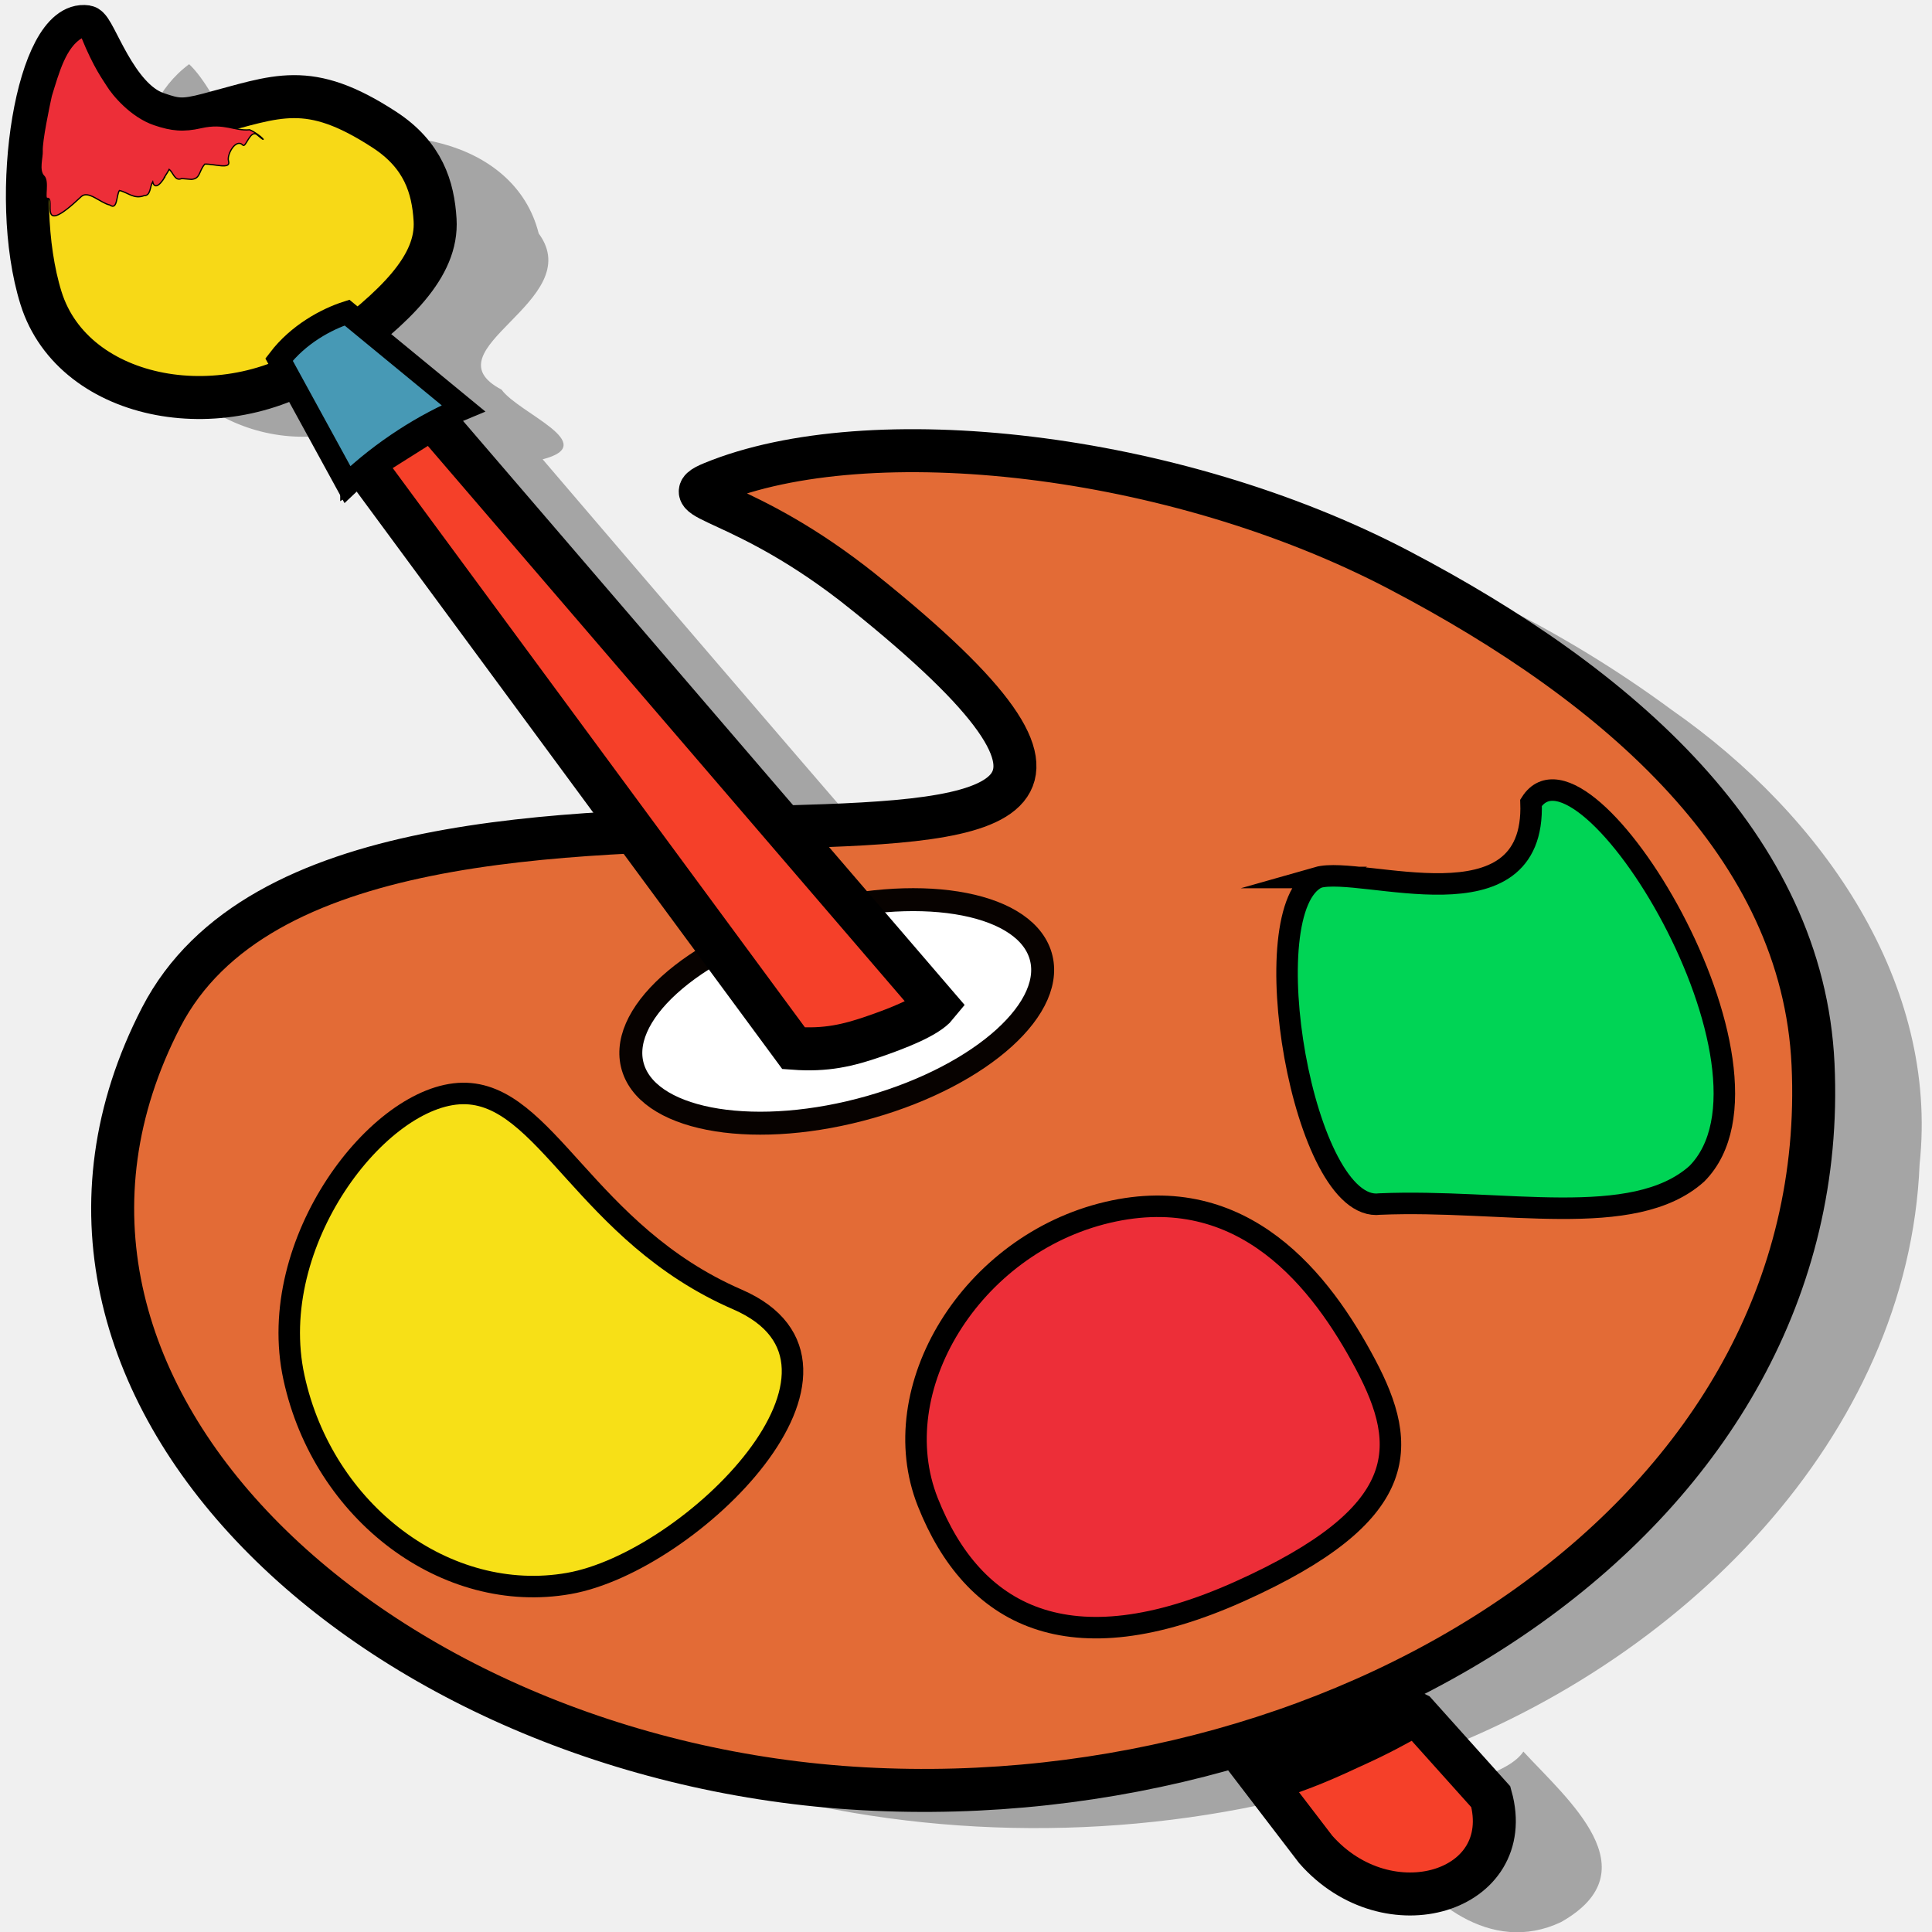
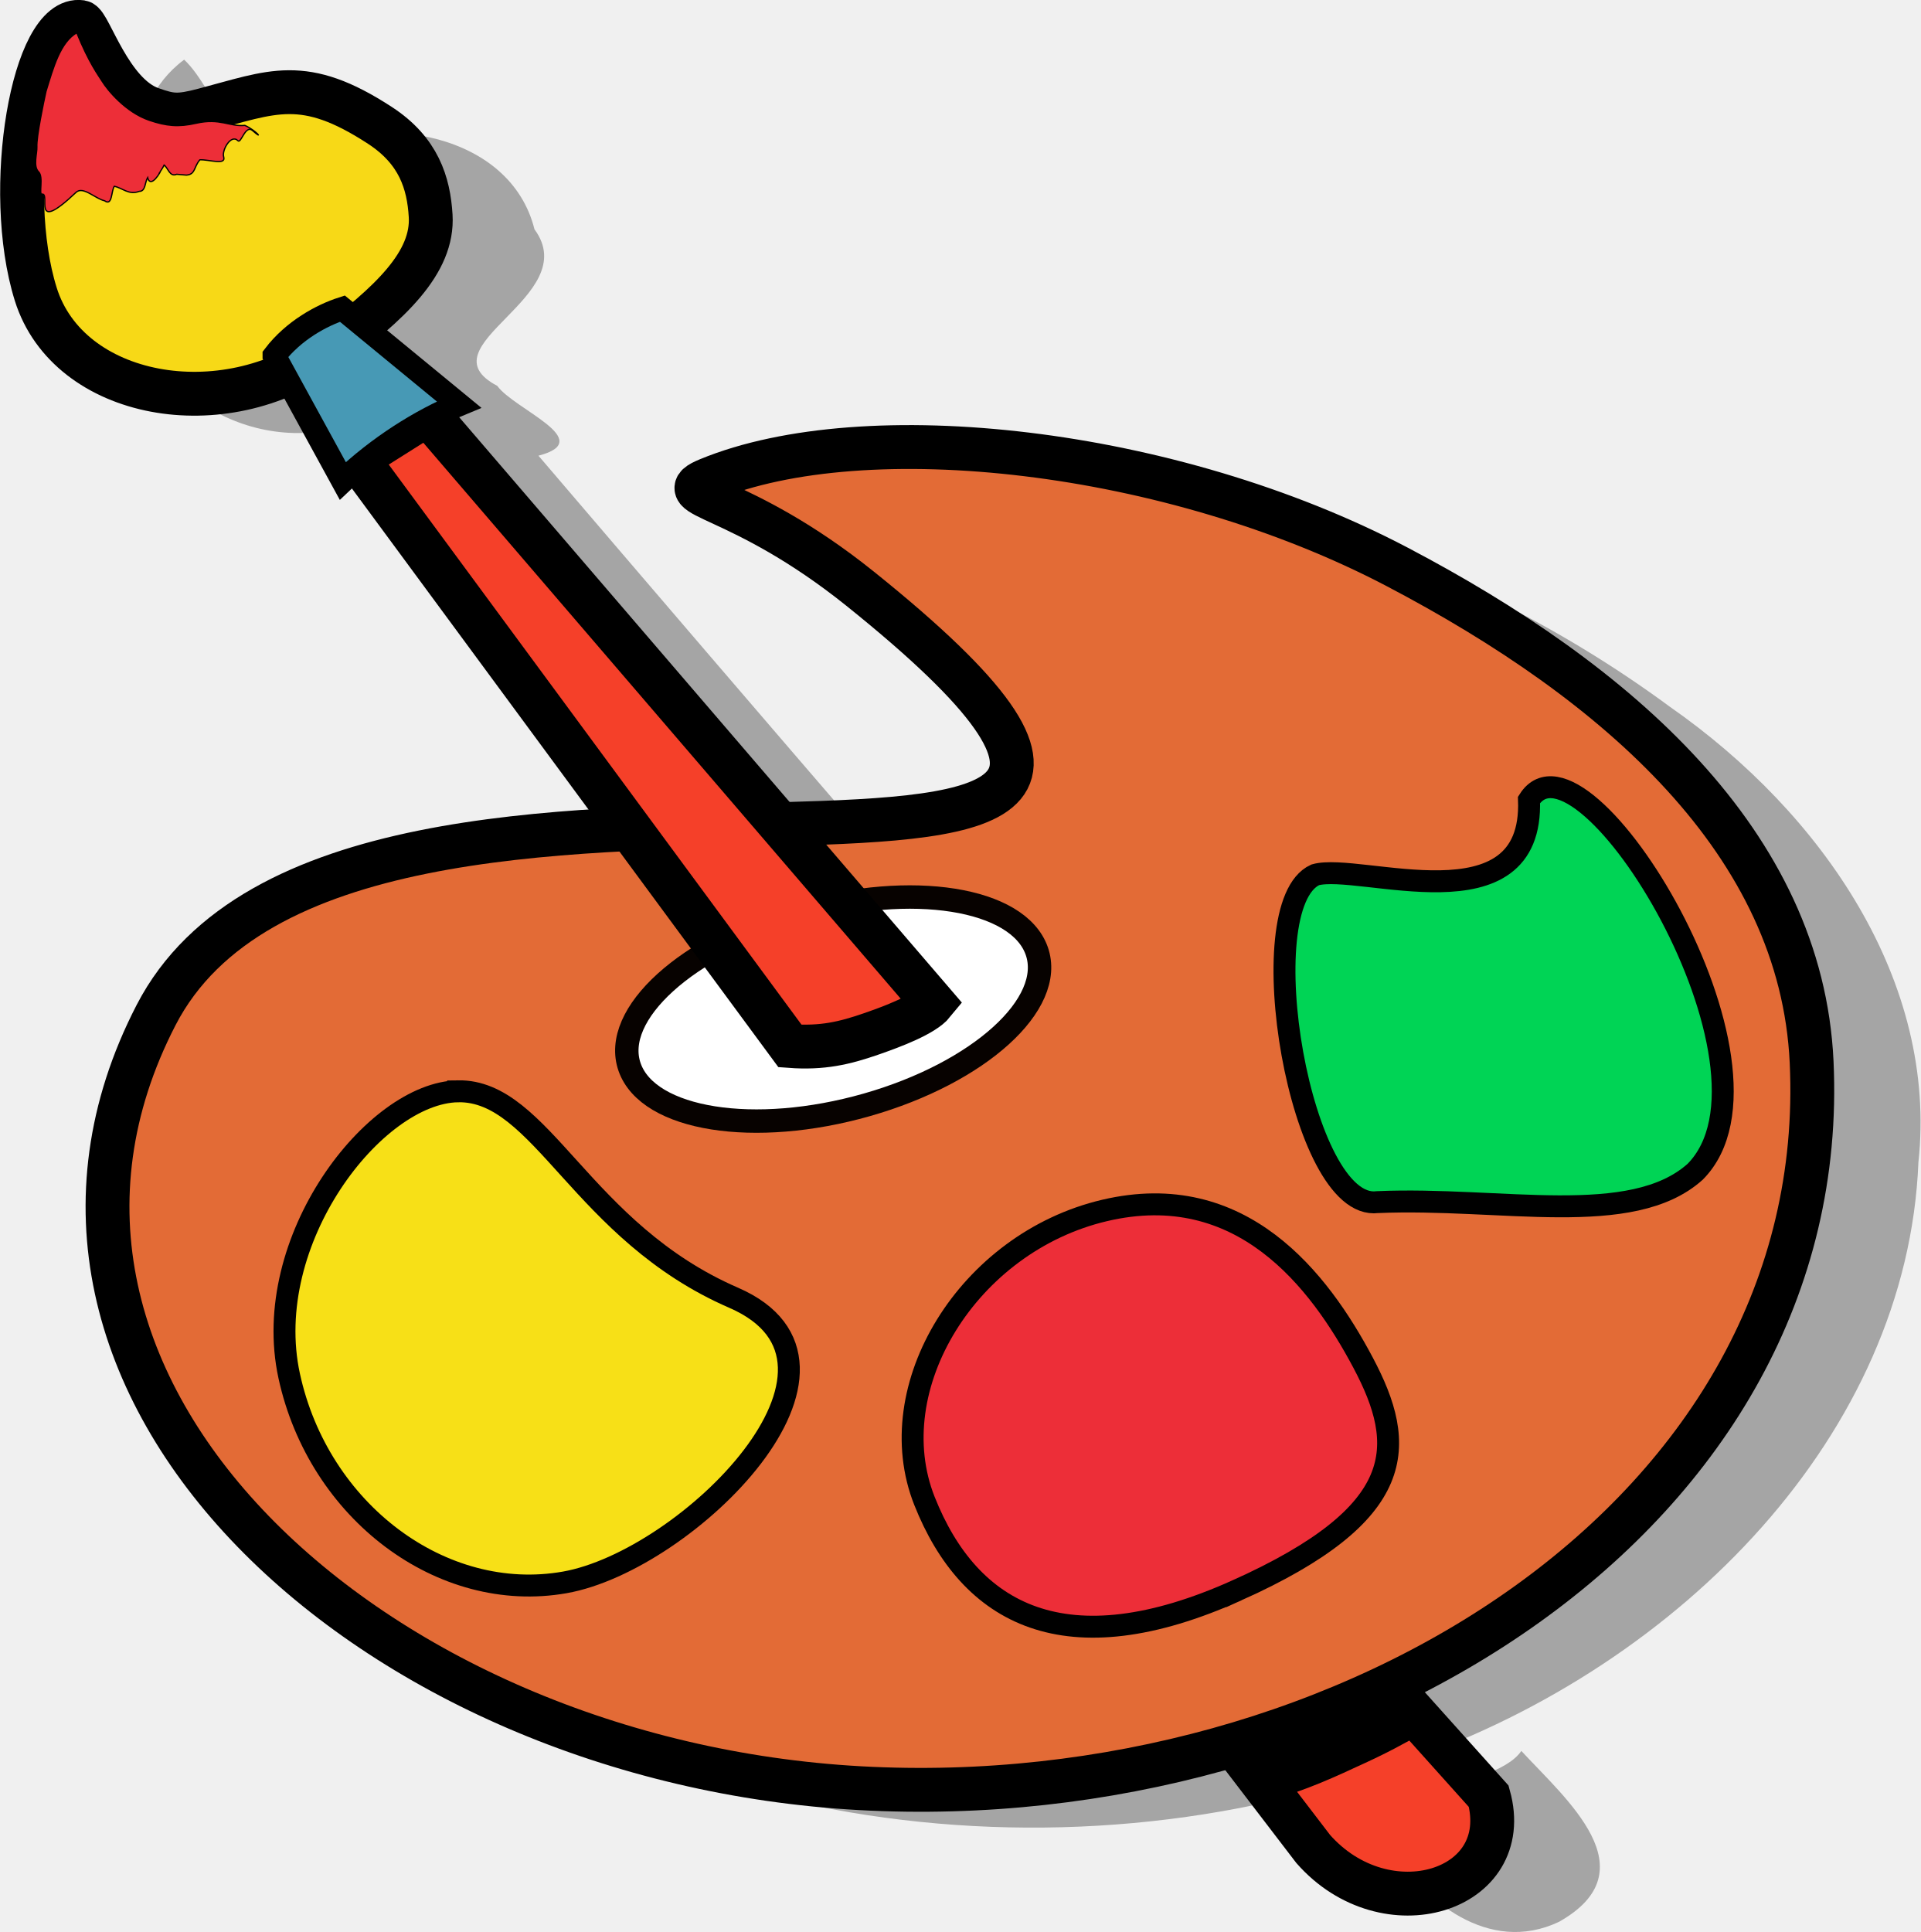
- <svg xmlns="http://www.w3.org/2000/svg" id="svg2" version="1.1" width="100" height="100">
+ <svg xmlns="http://www.w3.org/2000/svg" id="svg2" version="1.1" width="97.455" height="98.027">
  <defs id="defs6" />
-   <g id="layer1" transform="matrix(0.2135312,0,0,0.2135312,-30.75624,-46.43531)">
+   <g id="layer1" transform="matrix(0.2135312,0,0,0.2135312,-30.75624,-48.40857)">
    <g transform="translate(96.97464,90.91373)" id="g3352">
-       <path style="fill:#000000;fill-opacity:0.314;fill-rule:evenodd;stroke:none" d="m 92.905,142.111 c -15.469,11.508 -12.75,34.035 -12.792,50.749 -1.418,23.604 22.836,44.281 49.244,38.608 14.974,-10.123 17.722,3.469 23.248,13.132 3.744,13.02 12.9,1.136 17.859,16.259 18.719,25.567 37.562,51.06 56.444,76.529 -39.406,2.346 -87.094,6.23 -111.021,38.677 -27.633,41.468 -16.26,96.594 19.565,131.088 61.888,63.154 169.217,78.263 253.642,46.262 C 455.128,530.286 509.729,474.322 512.369,408.785 517.051,365.252 489.435,324.536 452.224,298.587 399.802,259.933 329.398,236.785 261.545,248.045 c -13.681,1.137 -26.269,9.025 -6.361,13.653 24.456,13.565 47.574,31.263 62.272,53.687 4.917,24.311 -42.071,21.981 -57.005,17.877 -27.372,-31.73 -54.634,-63.537 -81.851,-95.375 14.334,-3.725 -5.826,-11.151 -9.963,-16.889 -18.435,-9.695 21.077,-21.481 9.003,-37.861 -5.774,-23.075 -36.935,-28.552 -57.891,-18.85 -15.793,2.452 -19.173,-14.998 -26.844,-22.178 z M 416.331,551.137 c -6.899,10.279 -45.487,9.934 -31.763,23.257 7.911,12.784 23.774,26.168 40.884,18.067 22.13,-12.511 1.651,-29.656 -9.122,-41.324 z" id="path3083-8" />
-       <path d="m 127.253,212.52 c 15.689,-11.572 25.957,-21.407 25.273,-32.666 -0.48,-7.902 -2.863,-15.715 -12.257,-21.843 -18.51,-12.074 -25.966,-8.11 -42.637,-3.734 -6.193,1.626 -7.914,1.406 -12.726,-0.285 -9.945,-3.495 -14.905,-20.683 -16.917,-20.974 -11.588,-1.677 -18.883,40.522 -10.98,65.806 7.903,25.284 45.41,32.014 70.244,13.696 z" style="fill:#f7d917;fill-opacity:1;fill-rule:evenodd;stroke:#000000;stroke-width:10.421;stroke-linecap:butt;stroke-linejoin:miter;stroke-miterlimit:10;stroke-opacity:1;stroke-dasharray:none" id="path3083" />
-       <path d="M 256.42,270.073 C 386.397,374.421 132.637,283.162 86.129,373.153 39.621,463.144 138.233,553.658 256.42,560.148 374.607,566.638 491.613,493.589 486.543,384.549 484.076,331.5 439.656,292.769 386.255,264.758 331.468,236.019 257.631,228.057 219.757,243.62 c -10.296,4.231 7.396,2.957 36.662,26.453 z" style="fill:#e36b36;fill-opacity:1;fill-rule:evenodd;stroke:#000000;stroke-width:10.421;stroke-linecap:butt;stroke-linejoin:miter;stroke-miterlimit:10;stroke-opacity:1;stroke-dasharray:none" id="path3089" />
-       <path d="m 241.733,348.56 c -27.189,7.762 -45.586,24.427 -41.083,37.215 4.504,12.788 30.206,16.865 57.394,9.103 27.187,-7.762 45.585,-24.429 41.081,-37.217 -4.502,-12.787 -30.204,-16.865 -57.393,-9.101 z" style="fill:#ffffff;fill-opacity:1;fill-rule:evenodd;stroke:#070200;stroke-width:5.563;stroke-linecap:butt;stroke-linejoin:miter;stroke-miterlimit:10;stroke-opacity:1;stroke-dasharray:none" id="path3091" />
-       <path d="m 159.166,391.604 c -20.206,0.319 -47.972,36.053 -40.853,68.845 7.118,32.793 36.959,55.155 66.636,49.93 29.677,-5.222 77.754,-52.828 40.852,-68.845 -36.901,-16.016 -46.429,-50.247 -66.635,-49.93 z" style="fill:#f7e017;fill-opacity:1;fill-rule:evenodd;stroke:#000000;stroke-width:5.211;stroke-linecap:butt;stroke-linejoin:miter;stroke-miterlimit:10;stroke-opacity:1;stroke-dasharray:none" id="path3093" />
-       <path d="m 347.573,512.292 c -41.517,18.674 -64.71,5.846 -75.608,-21.616 -10.897,-27.464 10.515,-62.478 43.575,-70.253 33.058,-7.773 51.877,16.78 62.513,36.818 10.635,20.038 11.038,36.375 -30.48,55.051 z" style="fill:#ed2e38;fill-opacity:1;fill-rule:evenodd;stroke:#000000;stroke-width:5.211;stroke-linecap:butt;stroke-linejoin:miter;stroke-miterlimit:10;stroke-opacity:1;stroke-dasharray:none" id="path3095" />
-       <path d="m 366.484,339.254 c 10.673,-3.039 52.879,13.22 51.698,-18.114 12.848,-20.2 65.191,64.718 40.186,89.933 -15.377,13.775 -46.913,6.051 -76.829,7.336 -18.626,2.415 -31.248,-71.746 -15.054,-79.155 z" style="fill:#00d455;fill-opacity:1;fill-rule:evenodd;stroke:#000000;stroke-width:5.211;stroke-linecap:butt;stroke-linejoin:miter;stroke-miterlimit:10;stroke-opacity:1;stroke-dasharray:none" id="path3097" />
-       <path d="m 134.74,238.59 c 2.763,-1.743 5.562,-3.507 8.39,-5.29 2.856,-1.801 5.745,-3.621 8.667,-5.464 12.94,15.068 27.91,32.497 45.41,52.875 20.84,24.267 45.986,53.546 76.892,89.531 -2.293,2.822 -9.654,5.636 -15.145,7.532 -6.311,2.177 -11.644,3.46 -19.513,2.874 -26.038,-35.33 -47.429,-64.353 -65.291,-88.587 -15.118,-20.514 -28.123,-38.159 -39.41,-53.472 z" style="fill:#f54029;fill-opacity:1;fill-rule:evenodd;stroke:#000000;stroke-width:10.421;stroke-linecap:butt;stroke-linejoin:miter;stroke-miterlimit:10;stroke-opacity:1;stroke-dasharray:none" id="path3099" />
-       <path d="m 114.703,213.709 c 4.685,-6.136 11.508,-9.791 16.47,-11.385 l 28.21,23.199 c -9.204,3.801 -19.497,10.254 -28.109,18.468 l -16.571,-30.282 z" style="fill:#4799b5;fill-opacity:1;fill-rule:evenodd;stroke:#000000;stroke-width:5.563;stroke-linecap:butt;stroke-linejoin:miter;stroke-miterlimit:10;stroke-opacity:1;stroke-dasharray:none" id="path3101" />
-       <path d="m 59.486,149.798 c 1.786,-5.818 3.432,-11.852 7.445,-14.196 2.986,7.363 5.253,10.287 6.117,11.702 1.351,2.211 5.747,7.534 11.413,9.462 4.164,1.417 7.094,1.688 11.352,0.719 5.765,-1.311 8.006,0.878 11.773,0.525 2.759,1.222 4.754,3.791 1.844,1.24 -1.698,-1.489 -2.774,3.234 -3.5,2.479 -1.683,-1.754 -3.953,2.302 -3.472,3.86 0.665,2.157 -3.469,0.65 -5.748,0.742 -1.504,1.706 -1.014,3.531 -3.261,3.7 l -2.349,-0.201 c -1.693,0.736 -2.026,-1.481 -3.038,-2.222 -0.305,0.71 -2.58,4.025 -0.974,1.739 -1.59,2.691 -2.705,2.751 -3.013,1.26 -0.682,1.117 -0.46,3.396 -2.044,3.352 -2.478,0.981 -4.012,-0.81 -6.022,-1.226 -0.782,1.169 -0.432,4.877 -2.344,3.507 -2.236,-0.477 -5.22,-3.639 -6.917,-2.03 -11.008,10.438 -5.991,0.045 -8.243,0.42 -0.814,0.135 0.444,-4.179 -0.805,-5.389 -1.38,-1.336 -0.332,-4.562 -0.417,-6.016 -0.139,-2.394 1.658,-10.994 2.201,-13.426 z" style="fill:#ed2e38;fill-opacity:1;fill-rule:evenodd;stroke:#000000;stroke-width:0.3;stroke-linecap:butt;stroke-linejoin:miter;stroke-miterlimit:10;stroke-opacity:1;stroke-dasharray:none" id="path3103" />
-       <path d="m 390.377,541.964 c 6.021,6.713 12.042,13.427 18.065,20.141 6.386,23.042 -24.918,32.673 -42.451,12.747 L 353.318,558.29 c 7.11,-2.117 12.419,-4.118 20.851,-8.074 7.923,-3.574 10.757,-5.285 16.207,-8.253 z" style="fill:#f54029;fill-opacity:1;fill-rule:evenodd;stroke:#000000;stroke-width:10.421;stroke-linecap:butt;stroke-linejoin:miter;stroke-miterlimit:10;stroke-opacity:1;stroke-dasharray:none" id="path3105" />
+       <path style="fill:#000000;fill-opacity:0.314;fill-rule:evenodd;stroke:none" d="m 90.822,149.968 c -15.198,11.307 -12.527,33.44 -12.568,49.862 -1.393,23.191 22.437,43.506 48.382,37.933 14.713,-9.946 17.412,3.409 22.841,12.903 3.679,12.792 12.675,1.117 17.547,15.975 18.392,25.12 36.905,50.167 55.457,75.191 -38.717,2.305 -85.571,6.121 -109.08,38.001 -27.15,40.743 -15.976,94.905 19.223,128.796 60.806,62.05 166.257,76.894 249.206,45.453 64.88,-22.725 118.526,-77.711 121.121,-142.102 4.6,-42.772 -22.534,-82.777 -59.094,-108.271 -51.505,-37.979 -120.678,-60.722 -187.344,-49.658 -13.442,1.117 -25.81,8.867 -6.25,13.414 24.028,13.328 46.742,30.716 61.183,52.748 4.831,23.886 -41.336,21.597 -56.009,17.565 -26.894,-31.175 -53.679,-62.426 -80.419,-93.707 14.084,-3.659 -5.724,-10.956 -9.789,-16.593 -18.112,-9.526 20.709,-21.105 8.846,-37.199 -5.673,-22.671 -36.289,-28.053 -56.879,-18.52 -15.517,2.409 -18.838,-14.736 -26.375,-21.79 z M 408.592,551.841 c -6.779,10.099 -44.692,9.761 -31.207,22.851 7.773,12.561 23.358,25.711 40.169,17.751 21.743,-12.292 1.623,-29.137 -8.962,-40.602 z" id="path3083-8" />
+       <path d="m 124.57,219.146 c 15.414,-11.37 25.503,-21.033 24.831,-32.095 -0.472,-7.764 -2.813,-15.44 -12.042,-21.461 -18.186,-11.862 -25.512,-7.969 -41.892,-3.669 -6.085,1.598 -7.776,1.382 -12.503,-0.28 -9.771,-3.434 -14.645,-20.321 -16.621,-20.608 -11.386,-1.648 -18.552,39.814 -10.788,64.656 7.765,24.842 44.616,31.454 69.015,13.456 z" style="fill:#f7d917;fill-opacity:1;fill-rule:evenodd;stroke:#000000;stroke-width:10.421;stroke-linecap:butt;stroke-linejoin:miter;stroke-miterlimit:10;stroke-opacity:1;stroke-dasharray:none" id="path3083" />
+       <path d="M 251.477,275.692 C 379.182,378.216 129.859,288.552 84.164,376.97 38.47,465.387 135.357,554.319 251.477,560.695 367.598,567.071 482.558,495.3 477.576,388.166 475.153,336.045 431.509,297.992 379.042,270.47 325.213,242.234 252.667,234.411 215.456,249.702 c -10.116,4.157 7.267,2.905 36.021,25.99 z" style="fill:#e36b36;fill-opacity:1;fill-rule:evenodd;stroke:#000000;stroke-width:10.421;stroke-linecap:butt;stroke-linejoin:miter;stroke-miterlimit:10;stroke-opacity:1;stroke-dasharray:none" id="path3089" />
+       <path d="m 237.047,352.807 c -26.713,7.627 -44.788,24 -40.364,36.564 4.425,12.564 29.678,16.57 56.39,8.944 26.712,-7.626 44.788,-24.002 40.362,-36.566 -4.423,-12.564 -29.676,-16.57 -56.389,-8.942 z" style="fill:#ffffff;fill-opacity:1;fill-rule:evenodd;stroke:#070200;stroke-width:5.563;stroke-linecap:butt;stroke-linejoin:miter;stroke-miterlimit:10;stroke-opacity:1;stroke-dasharray:none" id="path3091" />
+       <path d="m 155.925,395.099 c -19.853,0.314 -47.133,35.422 -40.139,67.641 6.994,32.22 36.313,54.19 65.471,49.057 29.158,-5.131 76.394,-51.904 40.138,-67.642 -36.256,-15.736 -45.617,-49.369 -65.47,-49.057 z" style="fill:#f7e017;fill-opacity:1;fill-rule:evenodd;stroke:#000000;stroke-width:5.211;stroke-linecap:butt;stroke-linejoin:miter;stroke-miterlimit:10;stroke-opacity:1;stroke-dasharray:none" id="path3093" />
+       <path d="m 341.037,513.675 c -40.791,18.347 -63.578,5.744 -74.286,-21.238 -10.706,-26.983 10.331,-61.386 42.813,-69.024 32.479,-7.637 50.97,16.486 61.42,36.174 10.449,19.688 10.845,35.739 -29.947,54.089 z" style="fill:#ed2e38;fill-opacity:1;fill-rule:evenodd;stroke:#000000;stroke-width:5.211;stroke-linecap:butt;stroke-linejoin:miter;stroke-miterlimit:10;stroke-opacity:1;stroke-dasharray:none" id="path3095" />
+       <path d="m 359.617,343.664 c 10.486,-2.986 51.954,12.989 50.794,-17.797 12.623,-19.846 64.051,63.586 39.483,88.361 -15.108,13.534 -46.092,5.945 -75.486,7.207 -18.301,2.373 -30.702,-70.492 -14.791,-77.771 z" style="fill:#00d455;fill-opacity:1;fill-rule:evenodd;stroke:#000000;stroke-width:5.211;stroke-linecap:butt;stroke-linejoin:miter;stroke-miterlimit:10;stroke-opacity:1;stroke-dasharray:none" id="path3097" />
+       <path d="m 131.925,244.76 c 2.714,-1.713 5.465,-3.446 8.244,-5.197 2.806,-1.769 5.645,-3.558 8.515,-5.369 12.714,14.804 27.422,31.929 44.616,51.951 20.475,23.842 45.182,52.61 75.547,87.966 -2.253,2.773 -9.485,5.538 -14.88,7.4 -6.2,2.139 -11.441,3.399 -19.172,2.824 C 209.212,349.623 188.195,321.108 170.646,297.297 155.792,277.142 143.015,259.806 131.925,244.76 z" style="fill:#f54029;fill-opacity:1;fill-rule:evenodd;stroke:#000000;stroke-width:10.421;stroke-linecap:butt;stroke-linejoin:miter;stroke-miterlimit:10;stroke-opacity:1;stroke-dasharray:none" id="path3099" />
+       <path d="m 112.239,220.314 c 4.603,-6.029 11.307,-9.62 16.182,-11.186 l 27.716,22.793 c -9.043,3.735 -19.157,10.074 -27.617,18.146 l -16.281,-29.752 z" style="fill:#4799b5;fill-opacity:1;fill-rule:evenodd;stroke:#000000;stroke-width:5.563;stroke-linecap:butt;stroke-linejoin:miter;stroke-miterlimit:10;stroke-opacity:1;stroke-dasharray:none" id="path3101" />
+       <path d="m 57.988,157.521 c 1.755,-5.716 3.372,-11.645 7.315,-13.948 2.934,7.234 5.161,10.107 6.01,11.497 1.327,2.173 5.646,7.402 11.214,9.297 4.091,1.392 6.97,1.659 11.154,0.707 5.664,-1.288 7.866,0.862 11.567,0.515 2.711,1.2 4.671,3.725 1.812,1.218 -1.668,-1.463 -2.726,3.178 -3.438,2.436 -1.654,-1.723 -3.884,2.262 -3.411,3.792 0.654,2.12 -3.408,0.639 -5.647,0.729 -1.477,1.677 -0.996,3.47 -3.204,3.636 l -2.308,-0.198 c -1.664,0.723 -1.99,-1.455 -2.985,-2.183 -0.3,0.698 -2.535,3.954 -0.957,1.708 -1.562,2.644 -2.658,2.703 -2.961,1.238 -0.67,1.098 -0.452,3.336 -2.008,3.293 -2.434,0.964 -3.942,-0.796 -5.917,-1.205 -0.768,1.149 -0.424,4.792 -2.303,3.446 -2.197,-0.468 -5.129,-3.576 -6.796,-1.995 -10.815,10.255 -5.886,0.044 -8.099,0.412 -0.8,0.133 0.436,-4.106 -0.791,-5.295 -1.356,-1.313 -0.326,-4.482 -0.409,-5.911 -0.137,-2.353 1.629,-10.802 2.162,-13.191 z" style="fill:#ed2e38;fill-opacity:1;fill-rule:evenodd;stroke:#000000;stroke-width:0.3;stroke-linecap:butt;stroke-linejoin:miter;stroke-miterlimit:10;stroke-opacity:1;stroke-dasharray:none" id="path3103" />
+       <path d="m 383.092,542.828 c 5.915,6.596 11.832,13.192 17.749,19.788 6.275,22.639 -24.482,32.102 -41.709,12.524 l -12.45,-16.271 c 6.986,-2.08 12.202,-4.046 20.486,-7.932 7.785,-3.512 10.569,-5.193 15.924,-8.109 z" style="fill:#f54029;fill-opacity:1;fill-rule:evenodd;stroke:#000000;stroke-width:10.421;stroke-linecap:butt;stroke-linejoin:miter;stroke-miterlimit:10;stroke-opacity:1;stroke-dasharray:none" id="path3105" />
    </g>
    <text style="font-size:14.892px" y="650.039" x="461.13" id="text3109" transform="matrix(1.001939,0.0149289,-0.1030995,0.9965286,0,0)">
      <tspan id="tspan3111" y="650.039" x="461.13" style="font-size:39.656px;font-variant:normal;font-weight:normal;writing-mode:lr-tb;fill:#1f1917;fill-opacity:1;fill-rule:nonzero;stroke:none;font-family:BSurfersPlane;-inkscape-font-specification:BSurfersPlane" />
      <tspan id="tspan3113" y="650.039" x="483.217 518.035" style="font-size:39.656px;font-variant:normal;font-weight:normal;writing-mode:lr-tb;fill:#1f1917;fill-opacity:1;fill-rule:nonzero;stroke:none;font-family:BSurfersPlane;-inkscape-font-specification:BSurfersPlane" />
      <tspan id="tspan3115" y="650.039" x="430.04" style="font-size:39.656px;font-variant:normal;font-weight:normal;writing-mode:lr-tb;fill:#1f1917;fill-opacity:1;fill-rule:nonzero;stroke:none;font-family:BSurfersPlane;-inkscape-font-specification:BSurfersPlane" />
      <tspan id="tspan3117" y="650.039" x="498.881 543.572" style="font-size:39.656px;font-variant:normal;font-weight:normal;writing-mode:lr-tb;fill:#1f1917;fill-opacity:1;fill-rule:nonzero;stroke:none;font-family:BSurfersPlane;-inkscape-font-specification:BSurfersPlane" />
      <tspan id="tspan3119" y="650.039" x="567.564 599.011 614.754" style="font-size:39.656px;font-variant:normal;font-weight:normal;writing-mode:lr-tb;fill:#1f1917;fill-opacity:1;fill-rule:nonzero;stroke:none;font-family:BSurfersPlane;-inkscape-font-specification:BSurfersPlane" />
      <tspan id="tspan3121" y="650.039" x="461.129" style="font-size:39.656px;font-variant:normal;font-weight:normal;writing-mode:lr-tb;fill:none;stroke:#1f1917;stroke-width:1.241;stroke-linecap:butt;stroke-linejoin:miter;stroke-miterlimit:10;stroke-opacity:1;stroke-dasharray:none;font-family:BSurfersPlane;-inkscape-font-specification:BSurfersPlane" />
      <tspan id="tspan3123" y="650.039" x="483.216 518.034" style="font-size:39.656px;font-variant:normal;font-weight:normal;writing-mode:lr-tb;fill:none;stroke:#1f1917;stroke-width:1.241;stroke-linecap:butt;stroke-linejoin:miter;stroke-miterlimit:10;stroke-opacity:1;stroke-dasharray:none;font-family:BSurfersPlane;-inkscape-font-specification:BSurfersPlane" />
      <tspan id="tspan3125" y="650.039" x="430.039" style="font-size:39.656px;font-variant:normal;font-weight:normal;writing-mode:lr-tb;fill:none;stroke:#1f1917;stroke-width:1.241;stroke-linecap:butt;stroke-linejoin:miter;stroke-miterlimit:10;stroke-opacity:1;stroke-dasharray:none;font-family:BSurfersPlane;-inkscape-font-specification:BSurfersPlane" />
      <tspan id="tspan3127" y="650.039" x="498.88 543.571" style="font-size:39.656px;font-variant:normal;font-weight:normal;writing-mode:lr-tb;fill:none;stroke:#1f1917;stroke-width:1.241;stroke-linecap:butt;stroke-linejoin:miter;stroke-miterlimit:10;stroke-opacity:1;stroke-dasharray:none;font-family:BSurfersPlane;-inkscape-font-specification:BSurfersPlane" />
      <tspan id="tspan3129" y="650.038" x="567.563 599.01 614.753" style="font-size:39.656px;font-variant:normal;font-weight:normal;writing-mode:lr-tb;fill:none;stroke:#1f1917;stroke-width:1.241;stroke-linecap:butt;stroke-linejoin:miter;stroke-miterlimit:10;stroke-opacity:1;stroke-dasharray:none;font-family:BSurfersPlane;-inkscape-font-specification:BSurfersPlane" />
    </text>
  </g>
</svg>
